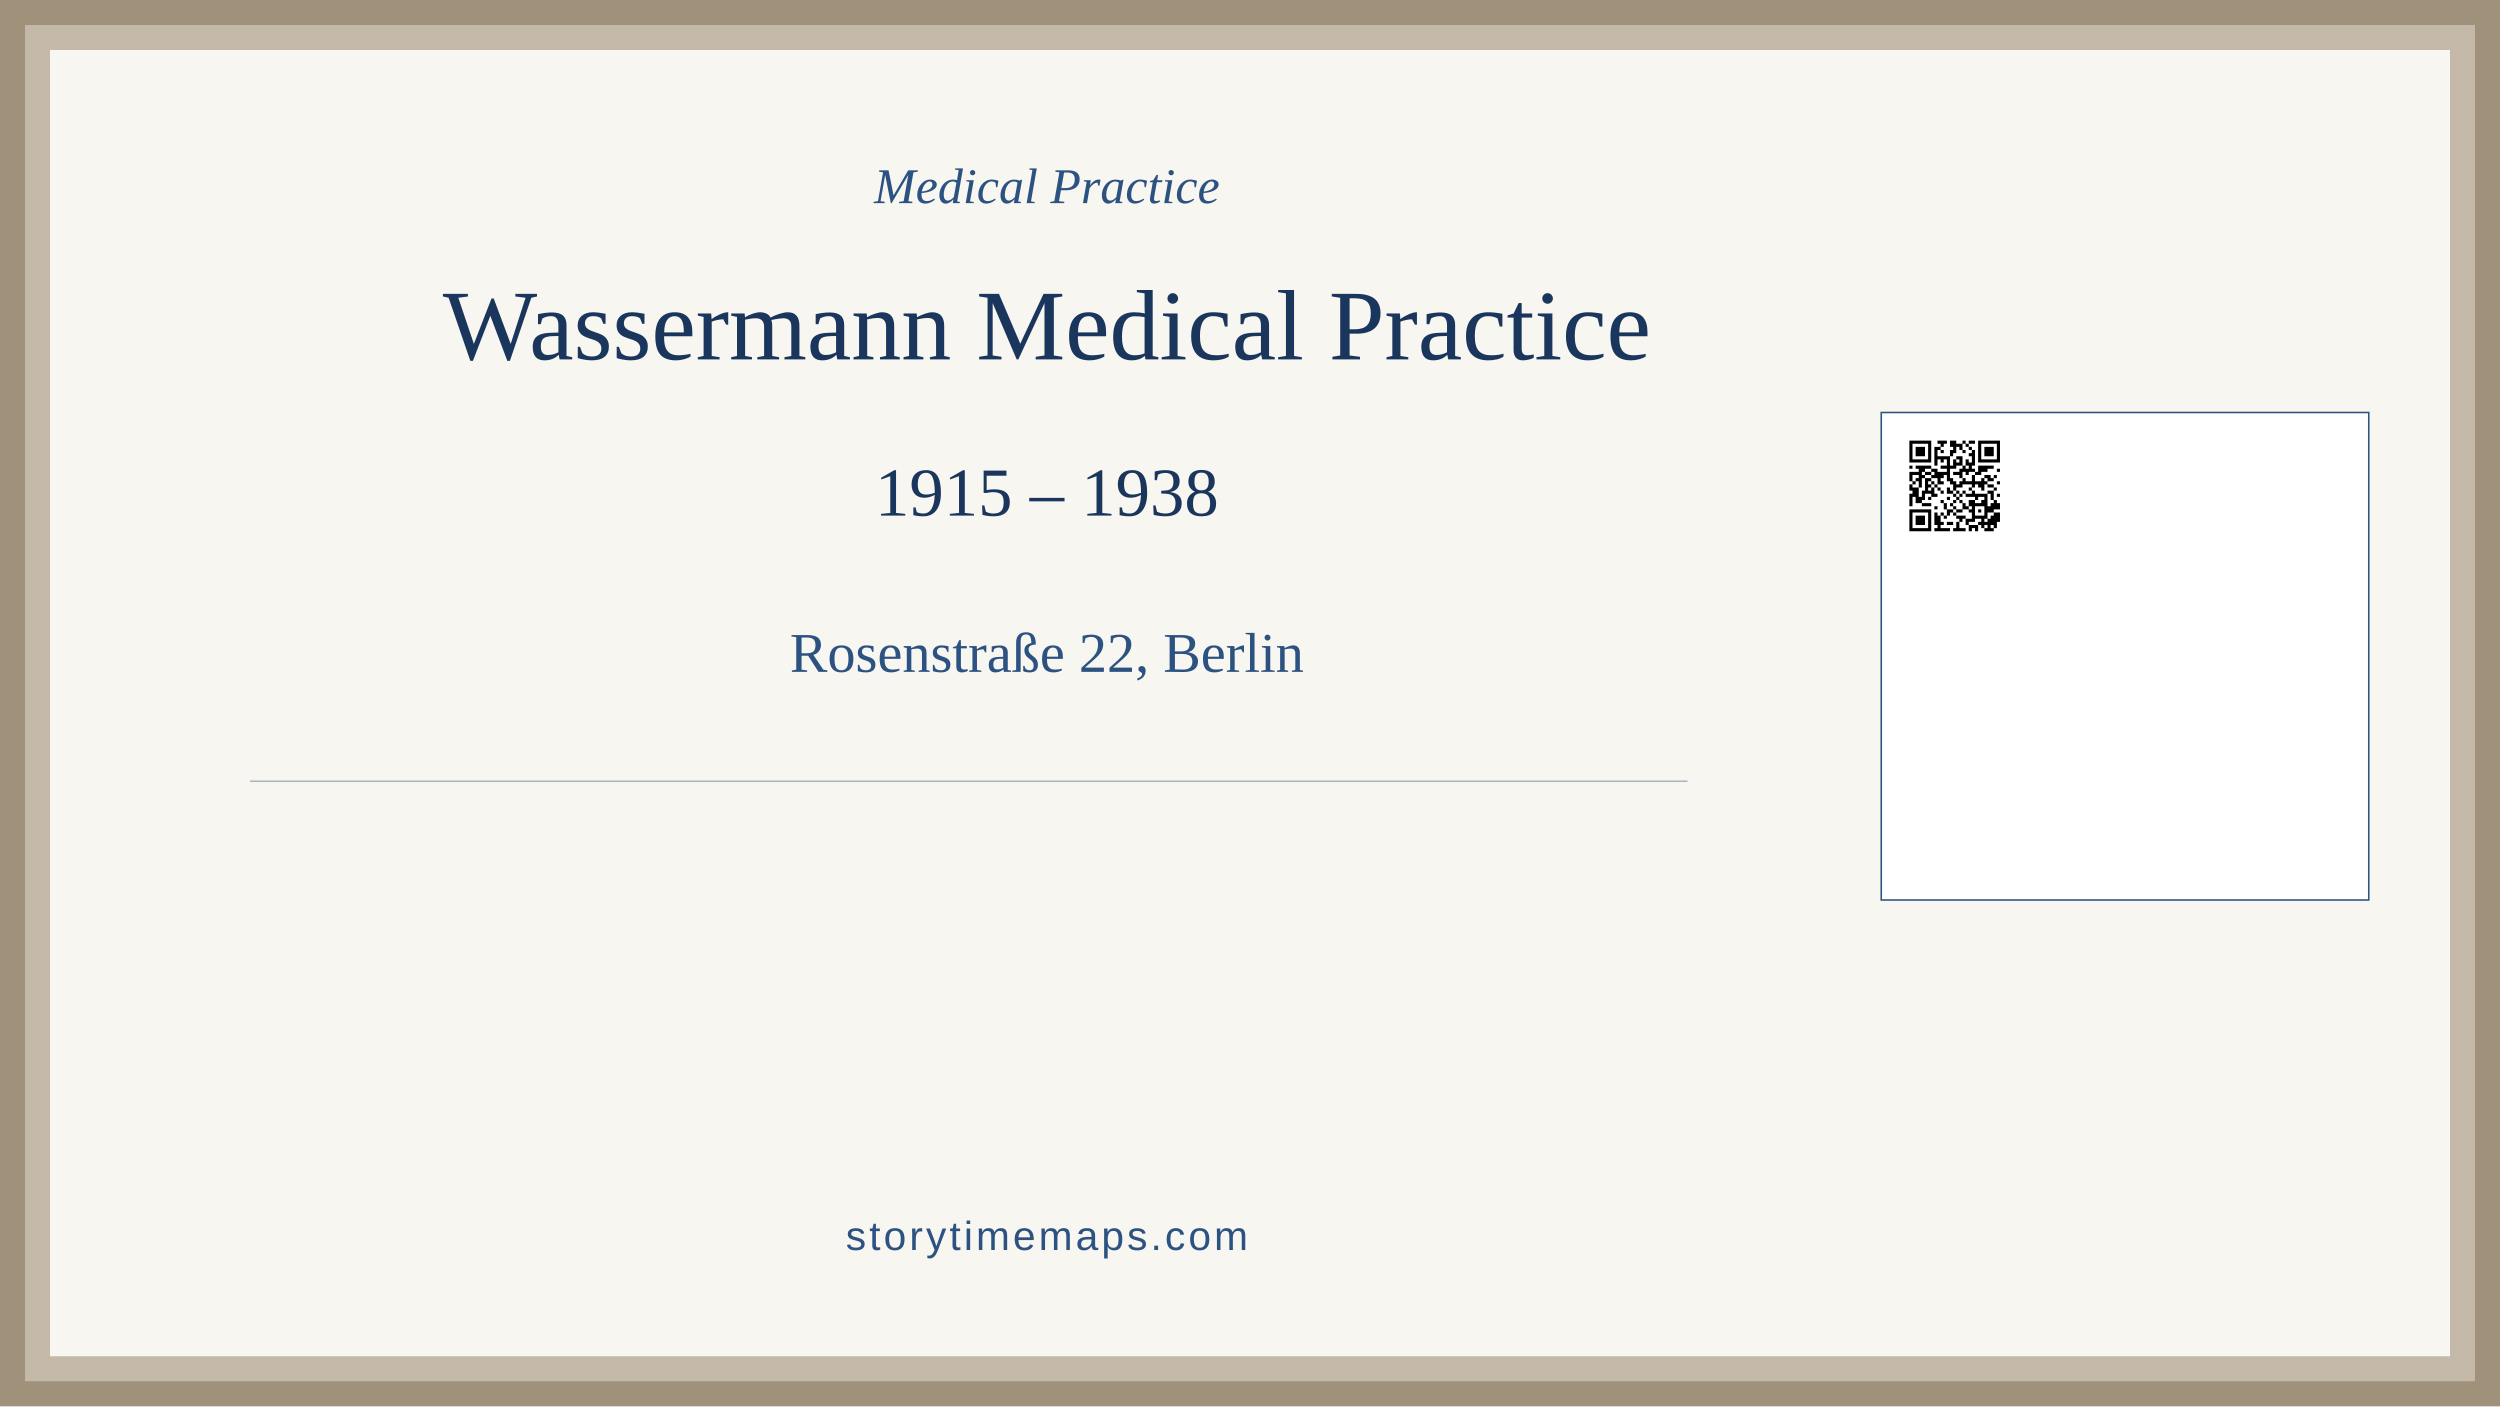
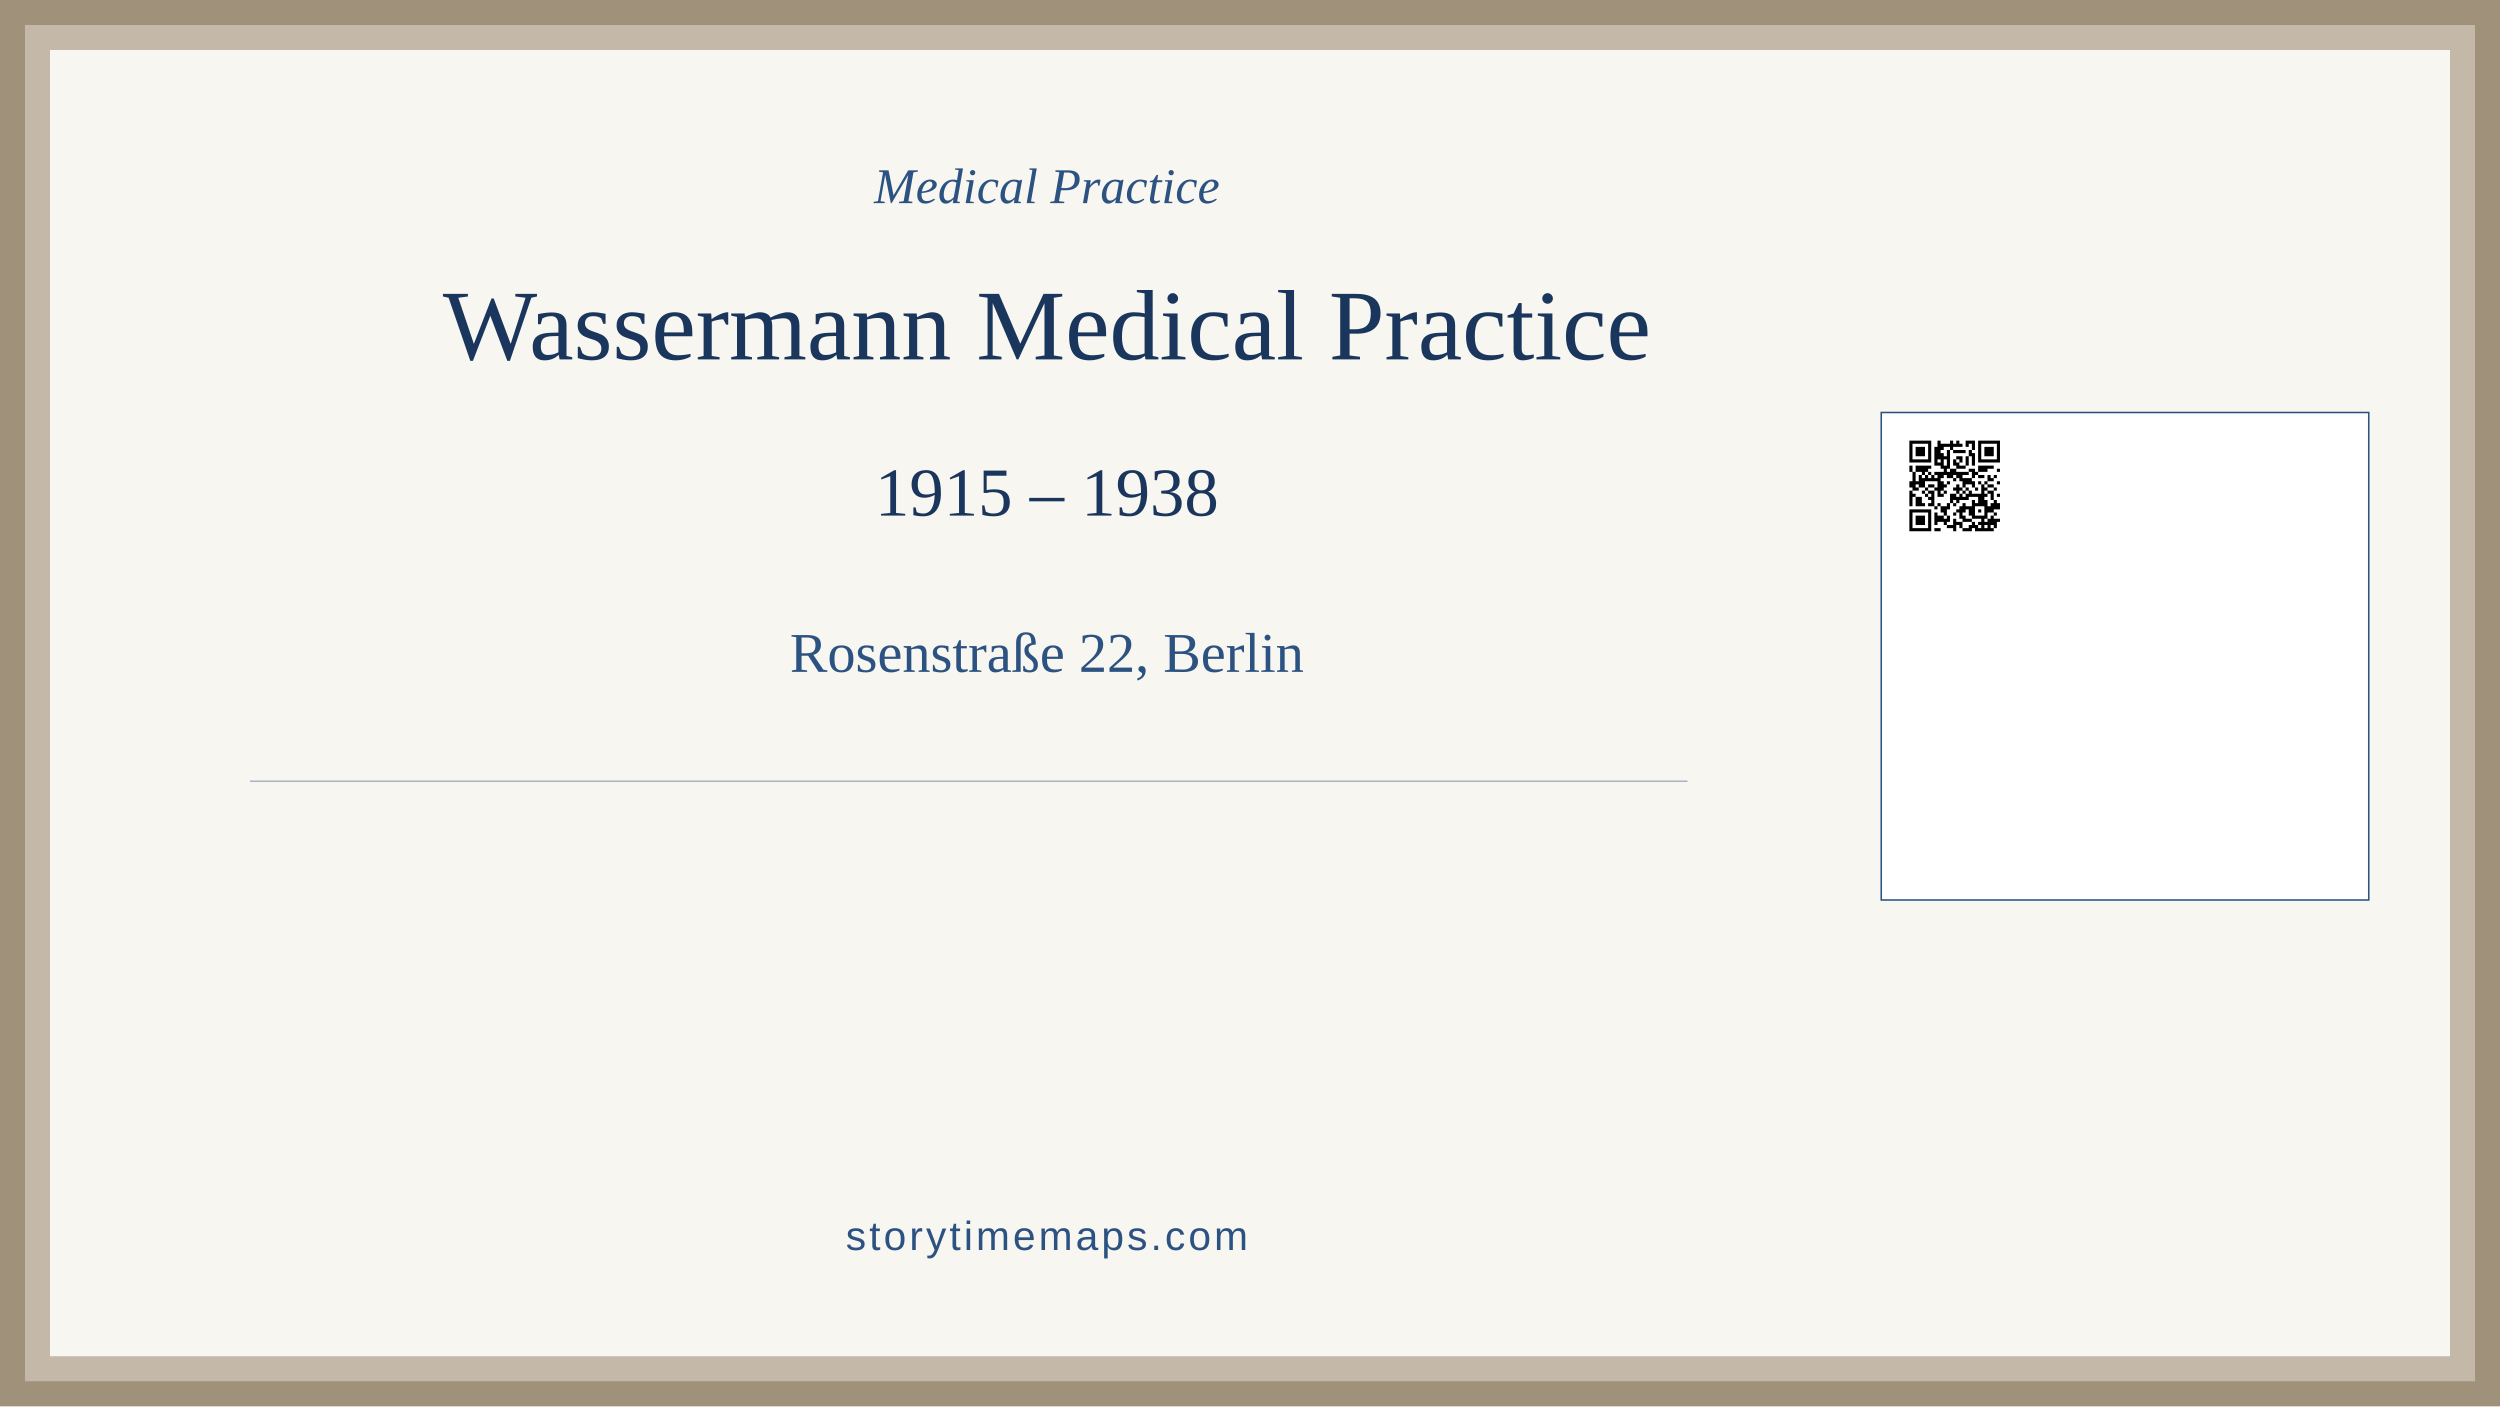
<svg xmlns="http://www.w3.org/2000/svg" viewBox="0 0 800 450" width="800" height="450">
  <defs>
    <style>
      .title { font-family: Georgia, 'Times New Roman', serif; font-weight: normal; }
      .text { font-family: Georgia, 'Times New Roman', serif; }
      .url { font-family: 'Helvetica Neue', Arial, sans-serif; }
    </style>
  </defs>
  <rect width="800" height="450" fill="#a0917a" />
  <rect x="8" y="8" width="784" height="434" fill="#c4b8a8" />
  <rect x="16" y="16" width="768" height="418" fill="#f8f6f0" />
  <text x="335" y="65" text-anchor="middle" class="text" font-size="16" fill="#2c5282" font-style="italic">
    Medical Practice
  </text>
  <text x="335" y="115" text-anchor="middle" class="title" font-size="32" fill="#1a365d" font-weight="600">
    Wassermann Medical Practice
  </text>
  <text x="335" y="165" text-anchor="middle" class="text" font-size="22" fill="#1a365d">
    1915 – 1938
  </text>
  <text x="335" y="215" text-anchor="middle" class="text" font-size="18" fill="#2c5282">
    Rosenstraße 22, Berlin
  </text>
  <line x1="80" y1="250" x2="540" y2="250" stroke="#2c5282" stroke-width="0.5" opacity="0.4" />
  <text x="335" y="400" text-anchor="middle" class="url" font-size="13" fill="#2c5282" letter-spacing="1">
    storytimemaps.com
  </text>
  <g transform="translate(610, 140)">
    <rect x="-8" y="-8" width="156" height="156" fill="#ffffff" stroke="#2c5282" stroke-width="0.5" />
    <g transform="translate(0, 0)">
      <path fill="#ffffff" d="M0 0h31v31H0z" />
-       <path stroke="#000000" d="M1 1.5h7m2 0h3m1 0h2m2 0h1m1 0h2m1 0h7M1 2.5h1m5 0h1m3 0h1m2 0h4m1 0h1m3 0h1m5 0h1M1 3.5h1m1 0h3m1 0h1m1 0h2m4 0h1m1 0h1m2 0h1m2 0h1m1 0h3m1 0h1M1 4.5h1m1 0h3m1 0h1m1 0h1m1 0h1m2 0h2m2 0h1m2 0h1m1 0h1m1 0h3m1 0h1M1 5.5h1m1 0h3m1 0h1m1 0h1m4 0h1m5 0h2m1 0h1m1 0h3m1 0h1M1 6.5h1m5 0h1m1 0h5m2 0h2m3 0h1m1 0h1m5 0h1M1 7.5h7m1 0h1m1 0h1m1 0h1m1 0h1m1 0h1m1 0h1m1 0h1m1 0h7M9 8.5h1m3 0h1m1 0h3m1 0h3M1 9.5h1m1 0h5m3 0h5m2 0h1m1 0h1m2 0h5M4 10.5h2m2 0h2m3 0h1m3 0h5m1 0h3m3 0h1M1 11.5h4m1 0h2m1 0h5m1 0h3m1 0h1m2 0h2M1 12.5h1m2 0h2m2 0h4m1 0h1m3 0h1m3 0h1m3 0h2m1 0h1M1 13.5h1m1 0h2m1 0h2m2 0h1m2 0h2m3 0h1m2 0h1m2 0h1m1 0h2M2 14.5h1m1 0h1m1 0h1m1 0h1m1 0h2m2 0h2m1 0h9m3 0h1M1 15.5h1m2 0h1m1 0h2m1 0h1m5 0h3m3 0h1m1 0h2m1 0h2M1 16.5h3m2 0h1m1 0h1m1 0h1m2 0h1m1 0h1m4 0h1m3 0h1m3 0h1M2 17.5h2m1 0h4m2 0h1m1 0h2m1 0h1m1 0h1m2 0h1m4 0h2M1 18.5h3m1 0h1m2 0h2m5 0h1m1 0h1m1 0h7m1 0h1m1 0h1M1 19.5h1m1 0h3m1 0h1m5 0h1m2 0h1m5 0h1m2 0h1m1 0h1M1 20.5h1m1 0h2m6 0h1m3 0h1m1 0h1m2 0h2m2 0h2m2 0h1M1 21.5h1m3 0h3m4 0h1m1 0h1m3 0h1m1 0h6m1 0h3M9 22.5h1m2 0h1m2 0h1m2 0h2m1 0h1m3 0h5M1 23.5h7m5 0h2m1 0h2m2 0h2m1 0h1m1 0h3M1 24.5h1m5 0h1m1 0h1m1 0h1m1 0h1m1 0h1m5 0h1m3 0h1m2 0h2M1 25.5h1m1 0h3m1 0h1m1 0h2m1 0h1m3 0h3m2 0h5m1 0h3M1 26.5h1m1 0h3m1 0h1m1 0h2m6 0h1m1 0h3m2 0h1m1 0h4M1 27.5h1m1 0h3m1 0h1m1 0h3m1 0h2m1 0h1m2 0h1m3 0h6M1 28.5h1m5 0h1m2 0h1m5 0h1m3 0h3m1 0h1m1 0h1m1 0h1M1 29.5h7m1 0h5m1 0h4m1 0h1m1 0h1m2 0h3" />
+       <path stroke="#000000" d="M1 1.5h7m2 0h1m3 0h1m1 0h1m2 0h3m1 0h7M1 2.5h1m5 0h1m2 0h8m1 0h1m1 0h1m1 0h1m5 0h1M1 3.5h1m1 0h3m1 0h1m1 0h3m2 0h1m6 0h1m1 0h1m1 0h3m1 0h1M1 4.5h1m1 0h3m1 0h1m1 0h2m2 0h1m1 0h4m1 0h1m2 0h1m1 0h3m1 0h1M1 5.5h1m1 0h3m1 0h1m1 0h3m1 0h1m6 0h2m1 0h1m1 0h3m1 0h1M1 6.5h1m5 0h1m1 0h5m2 0h2m1 0h1m1 0h1m1 0h1m5 0h1M1 7.5h7m1 0h1m1 0h1m1 0h1m1 0h1m1 0h1m1 0h1m1 0h1m1 0h7M9 8.5h3m1 0h1m1 0h2m2 0h1m1 0h1M1 9.5h1m1 0h5m3 0h3m2 0h3m4 0h5M1 10.5h1m1 0h4m5 0h1m1 0h2m4 0h2m1 0h3m3 0h1M2 11.5h1m2 0h1m1 0h1m1 0h11m1 0h2M2 12.5h1m1 0h1m1 0h1m1 0h1m1 0h2m1 0h2m1 0h2m3 0h1m1 0h2m1 0h1m1 0h1M2 13.5h1m1 0h7m4 0h1m1 0h4m5 0h2M1 14.5h5m4 0h2m1 0h1m4 0h4m1 0h1m1 0h1m3 0h1M1 15.5h2m1 0h2m1 0h2m1 0h3m3 0h1m1 0h1m2 0h1m2 0h1m1 0h2M2 16.5h2m2 0h1m2 0h3m3 0h3m1 0h1m2 0h1m1 0h2m2 0h1M1 17.5h1m3 0h1m1 0h2m1 0h1m1 0h1m3 0h1m1 0h1m1 0h1m3 0h1m1 0h2M1 18.5h2m3 0h1m1 0h1m1 0h2m2 0h2m1 0h1m1 0h7m1 0h1m1 0h1M1 19.5h1m1 0h2m2 0h2m5 0h6m3 0h2m2 0h1M1 20.5h1m1 0h2m3 0h1m5 0h1m1 0h1m4 0h1m1 0h3m2 0h1M1 21.5h1m1 0h3m1 0h2m1 0h1m2 0h1m1 0h1m2 0h1m2 0h5m1 0h3M9 22.5h1m1 0h3m3 0h5m3 0h5M1 23.5h7m3 0h2m3 0h3m1 0h2m1 0h1m1 0h3M1 24.5h1m5 0h1m1 0h1m2 0h1m2 0h1m1 0h1m2 0h2m3 0h1m2 0h1M1 25.5h1m1 0h3m1 0h1m1 0h3m1 0h1m3 0h2m2 0h5m1 0h1M1 26.5h1m1 0h3m1 0h1m1 0h5m1 0h1m2 0h3m3 0h1m1 0h4M1 27.5h1m1 0h3m1 0h1m1 0h1m2 0h1m2 0h3m3 0h1m1 0h6M1 28.5h1m5 0h1m5 0h3m1 0h1m2 0h3m1 0h1m1 0h1m1 0h1M1 29.5h7m1 0h2m4 0h1m2 0h3m1 0h6" />
    </g>
  </g>
</svg>
